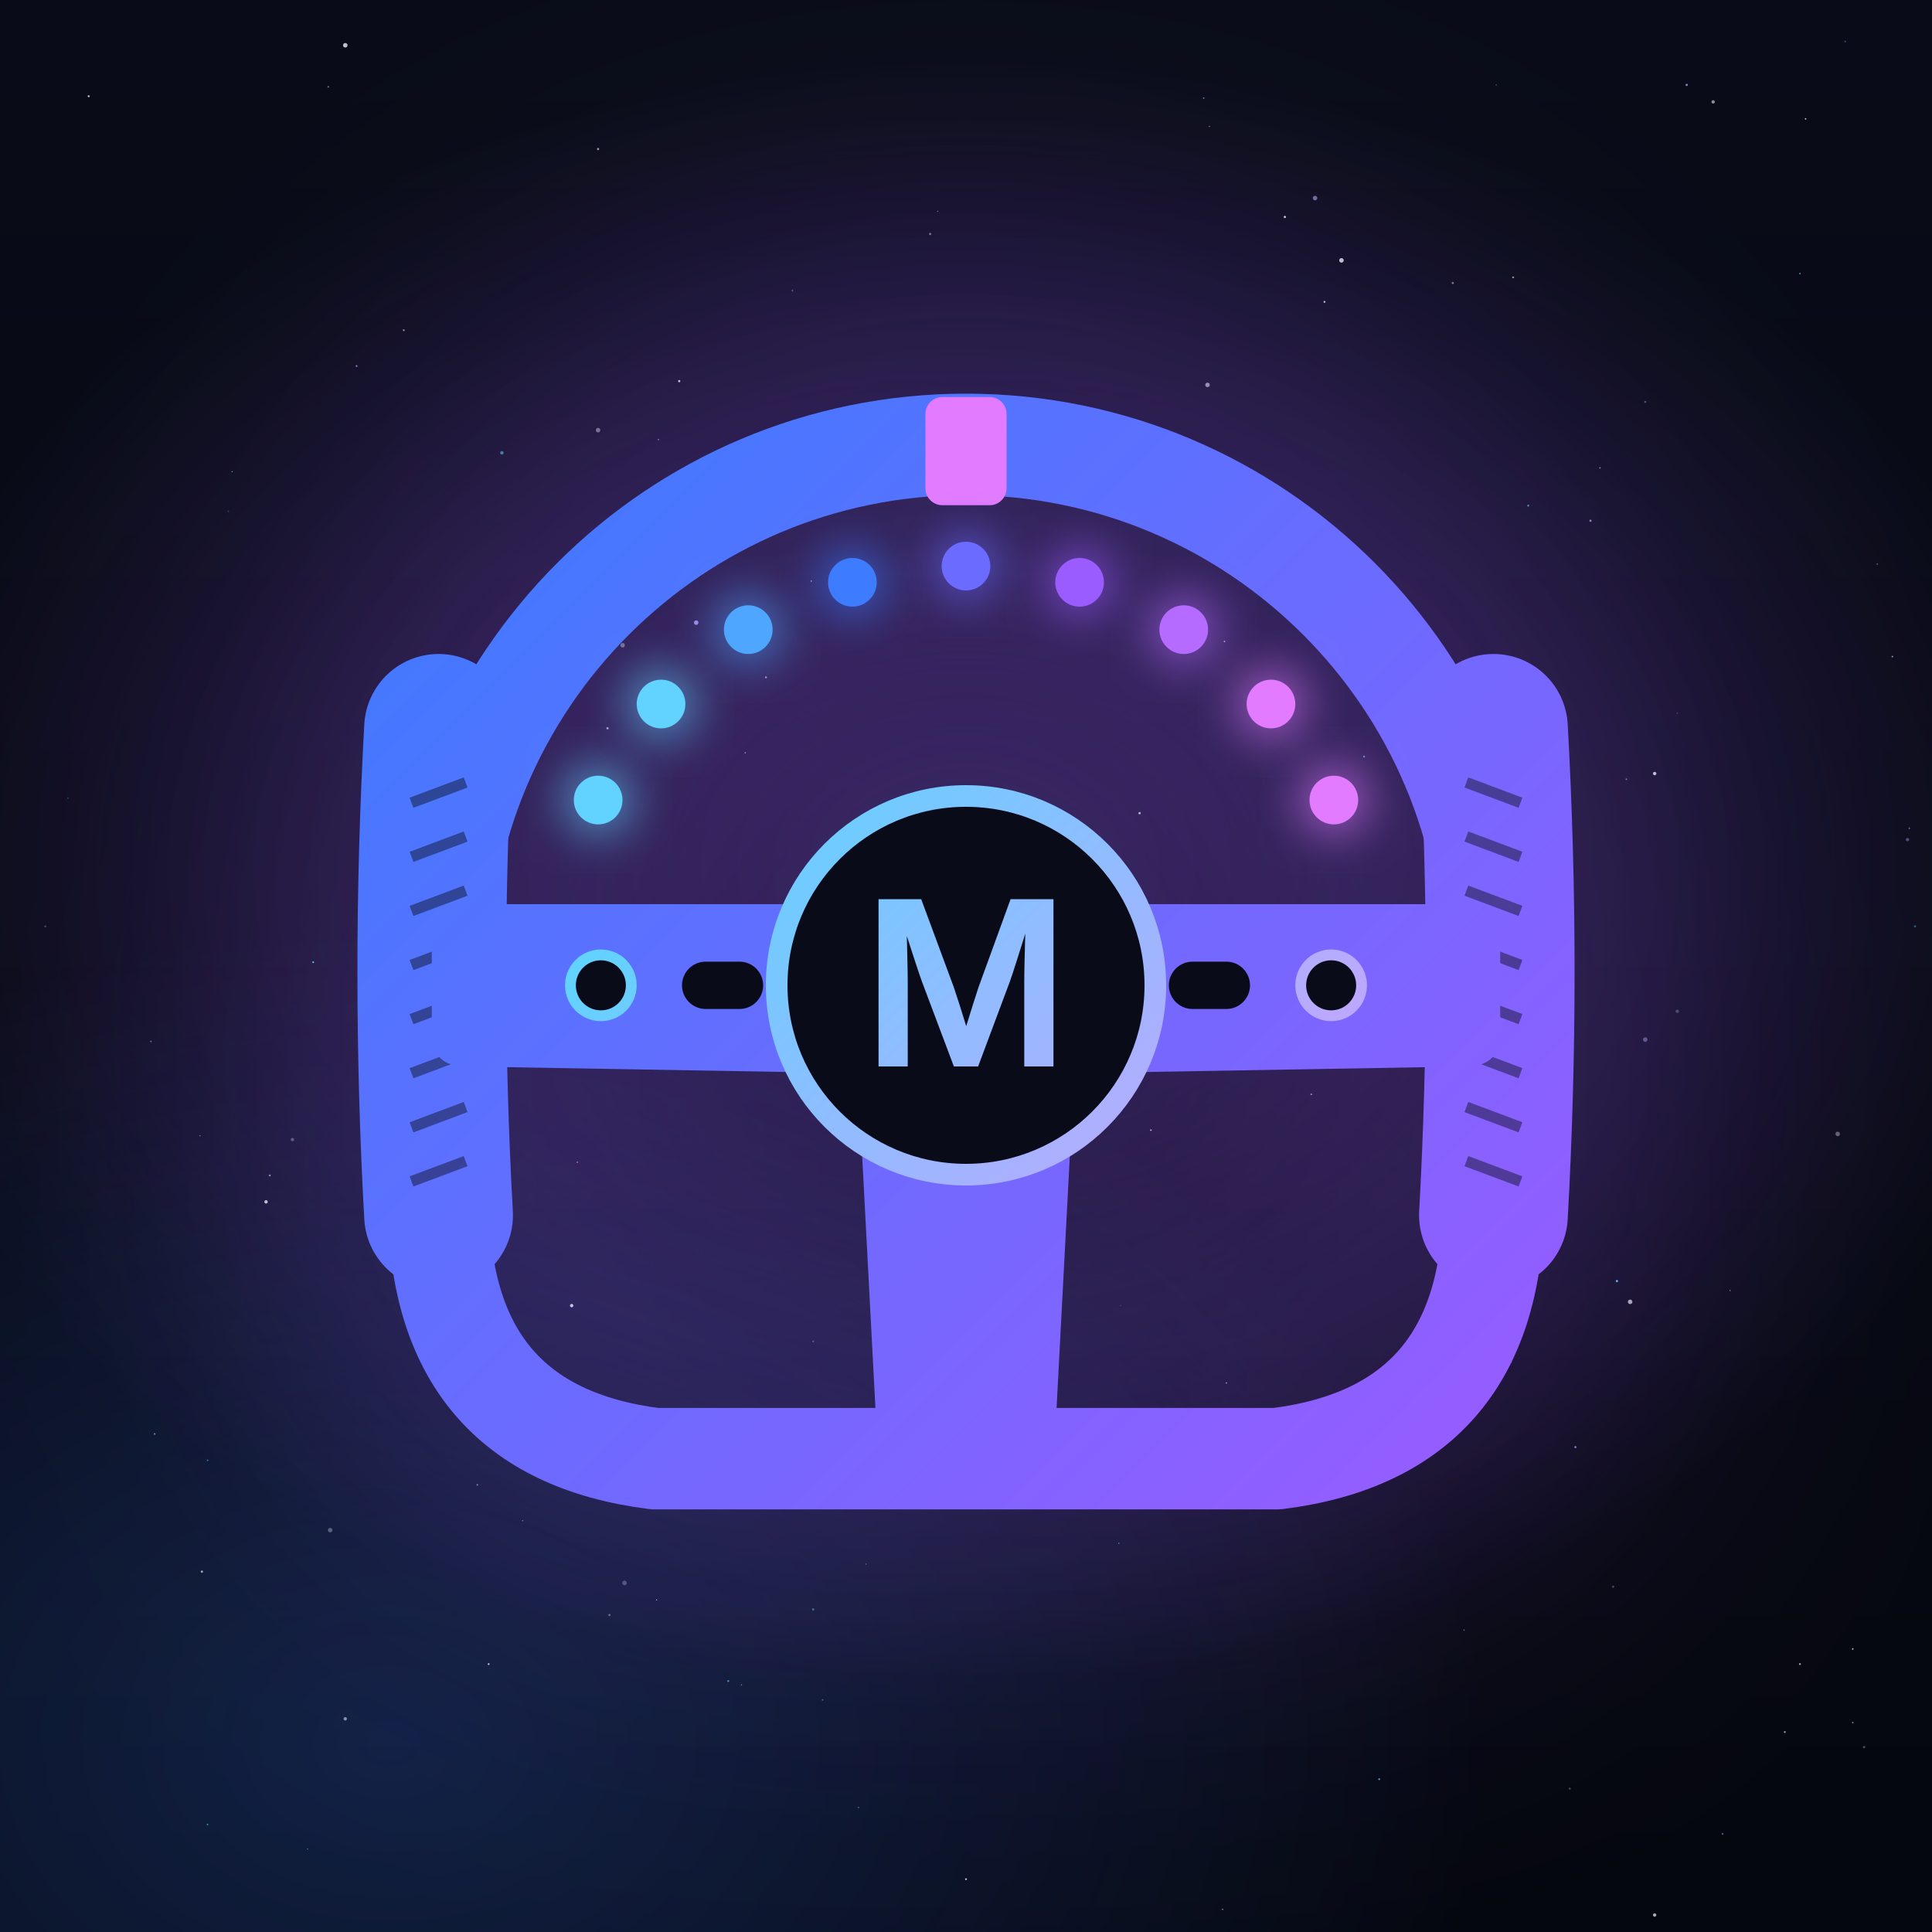
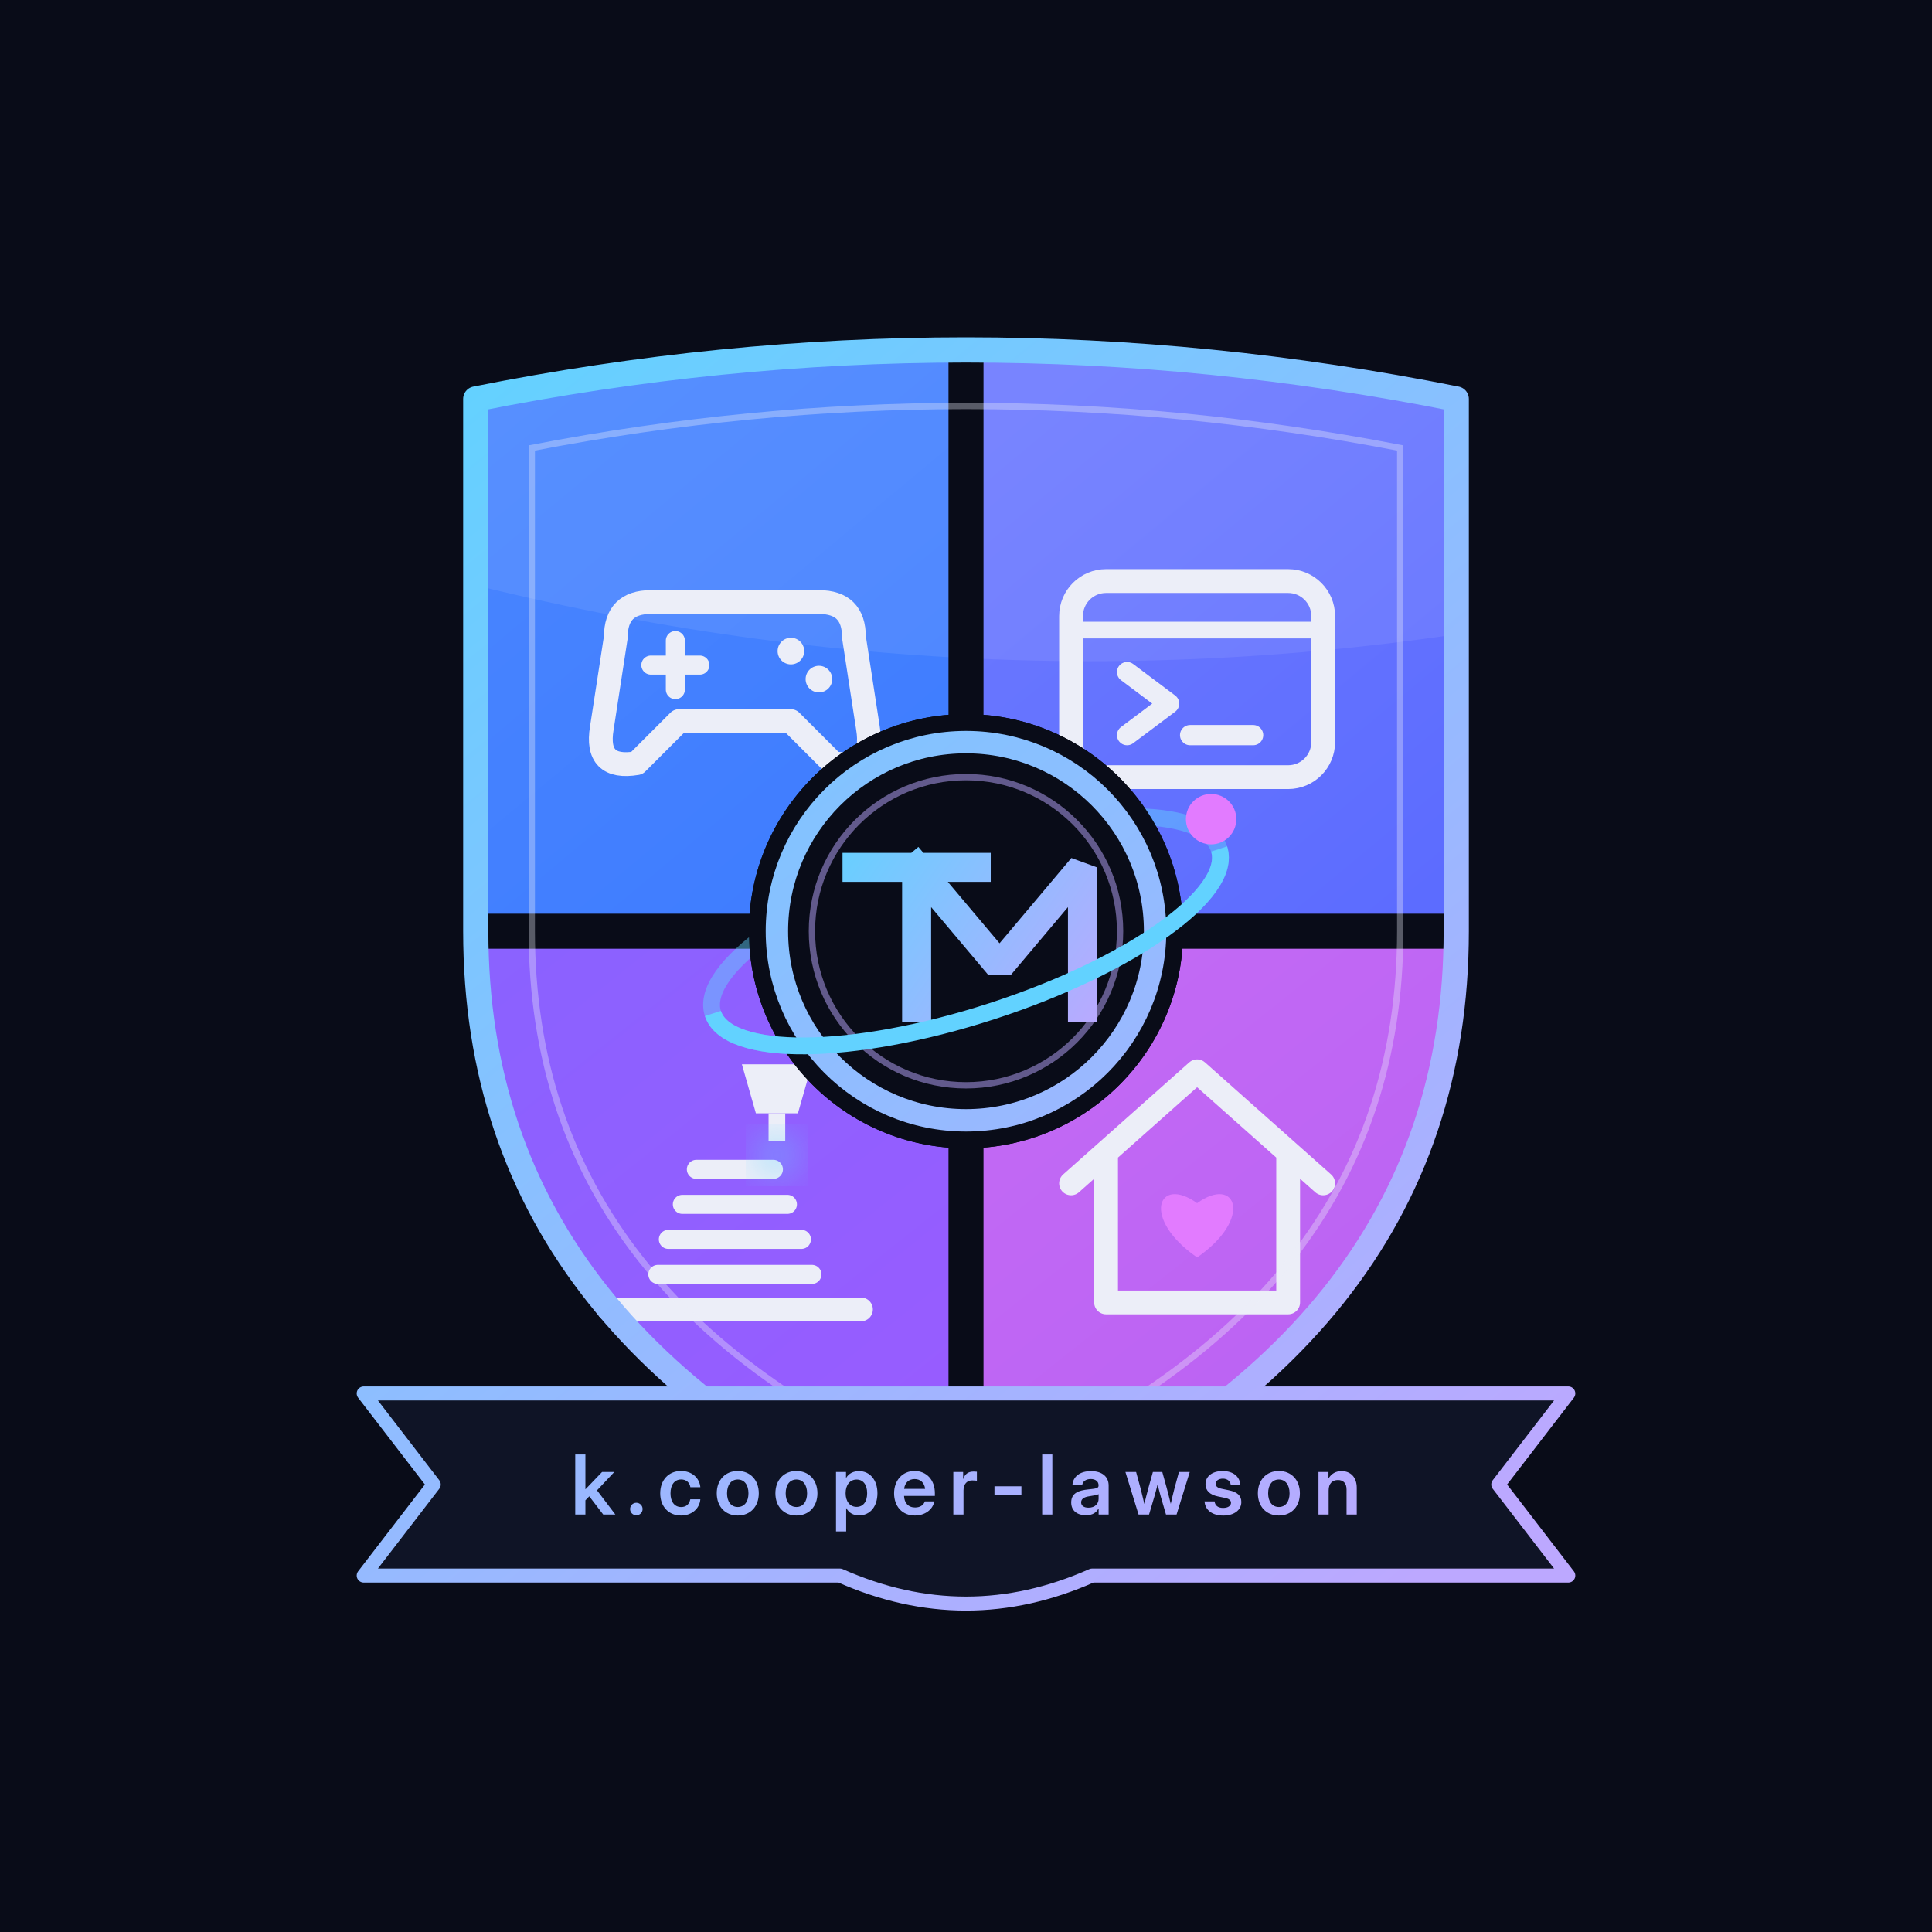
- <svg xmlns="http://www.w3.org/2000/svg" width="1024" height="1024" viewBox="0 0 1024 1024">
+ <svg xmlns="http://www.w3.org/2000/svg" width="800" height="800" viewBox="0 0 800 800">
  <defs>
-     <linearGradient id="bg" x1="0" y1="0" x2="0" y2="1">
-       <stop offset="0" stop-color="#090C18" />
-       <stop offset="1" stop-color="#05070F" />
+     <linearGradient id="q1" x1="30" y1="20" x2="100" y2="104" gradientUnits="userSpaceOnUse">
+       <stop offset="0" stop-color="#4A86FF" />
+       <stop offset="1" stop-color="#3D7BFF" />
    </linearGradient>
-     <radialGradient id="neb0" cx="0.5" cy="0.5" r="0.5">
-       <stop offset="0" stop-color="#9A5BFF" stop-opacity="0.34" />
-       <stop offset="1" stop-color="#9A5BFF" stop-opacity="0" />
-     </radialGradient>
-     <radialGradient id="neb1" cx="0.5" cy="0.5" r="0.5">
-       <stop offset="0" stop-color="#3D7BFF" stop-opacity="0.22" />
-       <stop offset="1" stop-color="#3D7BFF" stop-opacity="0" />
-     </radialGradient>
-     <linearGradient id="w-body" x1="20" y1="20" x2="180" y2="180" gradientUnits="userSpaceOnUse">
-       <stop offset="0" stop-color="#3D7BFF" />
+     <linearGradient id="q2" x1="100" y1="20" x2="170" y2="104" gradientUnits="userSpaceOnUse">
+       <stop offset="0" stop-color="#6E7BFF" />
+       <stop offset="1" stop-color="#5B6BFF" />
+     </linearGradient>
+     <linearGradient id="q3" x1="30" y1="104" x2="100" y2="192" gradientUnits="userSpaceOnUse">
+       <stop offset="0" stop-color="#8A62FF" />
      <stop offset="1" stop-color="#9A5BFF" />
    </linearGradient>
-     <linearGradient id="w-ring" x1="70" y1="70" x2="130" y2="130" gradientUnits="userSpaceOnUse">
+     <linearGradient id="q4" x1="100" y1="104" x2="170" y2="192" gradientUnits="userSpaceOnUse">
+       <stop offset="0" stop-color="#C46BF5" />
+       <stop offset="1" stop-color="#B860F2" />
+     </linearGradient>
+     <linearGradient id="rim" x1="30" y1="20" x2="170" y2="192" gradientUnits="userSpaceOnUse">
      <stop offset="0" stop-color="#62D2FF" />
      <stop offset="1" stop-color="#BCA8FF" />
    </linearGradient>
-     <filter id="w-glow" x="-50%" y="-50%" width="200%" height="200%" color-interpolation-filters="sRGB">
-       <feGaussianBlur stdDeviation="3.2" />
+     <linearGradient id="tm" x1="80" y1="90" x2="120" y2="118" gradientUnits="userSpaceOnUse">
+       <stop offset="0" stop-color="#62D2FF" />
+       <stop offset="1" stop-color="#BCA8FF" />
+     </linearGradient>
+     <linearGradient id="sheen" x1="0" y1="20" x2="0" y2="104" gradientUnits="userSpaceOnUse">
+       <stop offset="0" stop-color="#FFFFFF" />
+       <stop offset="1" stop-color="#FFFFFF" />
+     </linearGradient>
+     <filter id="glow" x="-50%" y="-50%" width="200%" height="200%" color-interpolation-filters="sRGB">
+       <feGaussianBlur stdDeviation="3" />
    </filter>
    <filter id="halo" x="-50%" y="-50%" width="200%" height="200%" color-interpolation-filters="sRGB">
-       <feGaussianBlur stdDeviation="28" />
+       <feGaussianBlur stdDeviation="10" />
    </filter>
+     <clipPath id="shield">
+       <path d="M30,28 Q100,14 170,28 L170,104 Q170,164 100,192 Q30,164 30,104 Z" />
+     </clipPath>
+     <clipPath id="inner">
+       <path d="M38,35 Q100,23 162,35 L162,104 Q162,158 100,183 Q38,158 38,104 Z" />
+     </clipPath>
  </defs>
-   <rect width="1024" height="1024" fill="url(#bg)" />
-   <ellipse cx="512" cy="461" rx="587" ry="427" fill="url(#neb0)" />
-   <ellipse cx="205" cy="922" rx="587" ry="427" fill="url(#neb1)" />
-   <circle cx="244" cy="557" r="0.4" fill="#BCA8FF" opacity="0.85" />
-   <circle cx="641" cy="67" r="0.3" fill="#BCA8FF" opacity="0.84" />
-   <circle cx="266" cy="240" r="0.9" fill="#62D2FF" opacity="0.56" />
-   <circle cx="488" cy="654" r="0.4" fill="#ECEEF8" opacity="0.40" />
-   <circle cx="889" cy="536" r="0.9" fill="#ECEEF8" opacity="0.26" />
-   <circle cx="163" cy="980" r="0.3" fill="#ECEEF8" opacity="0.45" />
-   <circle cx="843" cy="276" r="0.6" fill="#BCA8FF" opacity="0.72" />
-   <circle cx="731" cy="943" r="0.5" fill="#62D2FF" opacity="0.72" />
-   <circle cx="455" cy="958" r="0.4" fill="#ECEEF8" opacity="0.31" />
-   <circle cx="507" cy="264" r="0.9" fill="#ECEEF8" opacity="0.53" />
-   <circle cx="431" cy="853" r="0.6" fill="#62D2FF" opacity="0.48" />
-   <circle cx="417" cy="238" r="0.4" fill="#ECEEF8" opacity="0.69" />
-   <circle cx="877" cy="1015" r="0.9" fill="#ECEEF8" opacity="0.70" />
-   <circle cx="988" cy="926" r="0.6" fill="#ECEEF8" opacity="0.32" />
-   <circle cx="648" cy="1012" r="0.4" fill="#ECEEF8" opacity="0.44" />
-   <circle cx="494" cy="654" r="0.5" fill="#ECEEF8" opacity="0.31" />
-   <circle cx="420" cy="154" r="0.4" fill="#BCA8FF" opacity="0.53" />
-   <circle cx="894" cy="45" r="0.6" fill="#BCA8FF" opacity="0.75" />
-   <circle cx="736" cy="339" r="0.4" fill="#ECEEF8" opacity="0.58" />
-   <circle cx="317" cy="79" r="0.6" fill="#ECEEF8" opacity="0.60" />
-   <circle cx="995" cy="299" r="0.4" fill="#ECEEF8" opacity="0.35" />
-   <circle cx="1003" cy="348" r="0.4" fill="#BCA8FF" opacity="0.87" />
-   <circle cx="386" cy="891" r="0.5" fill="#62D2FF" opacity="0.67" />
-   <circle cx="697" cy="105" r="1.2" fill="#BCA8FF" opacity="0.58" />
-   <circle cx="650" cy="733" r="0.4" fill="#ECEEF8" opacity="0.53" />
-   <circle cx="534" cy="562" r="0.3" fill="#62D2FF" opacity="0.76" />
-   <circle cx="322" cy="386" r="0.6" fill="#ECEEF8" opacity="0.66" />
-   <circle cx="649" cy="340" r="0.4" fill="#ECEEF8" opacity="0.69" />
-   <circle cx="623" cy="286" r="0.5" fill="#ECEEF8" opacity="0.26" />
-   <circle cx="978" cy="22" r="0.4" fill="#BCA8FF" opacity="0.41" />
-   <circle cx="306" cy="616" r="0.4" fill="#ECEEF8" opacity="0.49" />
-   <circle cx="776" cy="864" r="0.4" fill="#BCA8FF" opacity="0.45" />
-   <circle cx="107" cy="833" r="0.6" fill="#ECEEF8" opacity="0.69" />
-   <circle cx="317" cy="228" r="1.2" fill="#ECEEF8" opacity="0.43" />
-   <circle cx="192" cy="446" r="0.9" fill="#62D2FF" opacity="0.31" />
-   <circle cx="330" cy="342" r="1.2" fill="#ECEEF8" opacity="0.40" />
-   <circle cx="82" cy="760" r="0.4" fill="#BCA8FF" opacity="0.83" />
-   <circle cx="277" cy="806" r="0.3" fill="#ECEEF8" opacity="0.59" />
-   <circle cx="323" cy="856" r="0.6" fill="#ECEEF8" opacity="0.37" />
-   <circle cx="348" cy="848" r="0.3" fill="#ECEEF8" opacity="0.77" />
-   <circle cx="604" cy="431" r="0.6" fill="#ECEEF8" opacity="0.77" />
-   <circle cx="476" cy="649" r="0.4" fill="#BCA8FF" opacity="0.52" />
-   <circle cx="36" cy="423" r="0.4" fill="#62D2FF" opacity="0.25" />
-   <circle cx="1011" cy="445" r="0.9" fill="#BCA8FF" opacity="0.39" />
-   <circle cx="857" cy="679" r="0.6" fill="#62D2FF" opacity="0.88" />
-   <circle cx="349" cy="233" r="0.3" fill="#ECEEF8" opacity="0.81" />
-   <circle cx="123" cy="250" r="0.3" fill="#62D2FF" opacity="0.84" />
-   <circle cx="946" cy="918" r="0.5" fill="#ECEEF8" opacity="0.63" />
-   <circle cx="493" cy="124" r="0.6" fill="#ECEEF8" opacity="0.44" />
-   <circle cx="538" cy="424" r="0.6" fill="#ECEEF8" opacity="0.32" />
-   <circle cx="259" cy="882" r="0.5" fill="#ECEEF8" opacity="0.78" />
-   <circle cx="360" cy="202" r="0.6" fill="#ECEEF8" opacity="0.83" />
-   <circle cx="175" cy="811" r="1.2" fill="#ECEEF8" opacity="0.33" />
-   <circle cx="499" cy="585" r="0.5" fill="#ECEEF8" opacity="0.28" />
-   <circle cx="254" cy="633" r="0.6" fill="#BCA8FF" opacity="0.52" />
-   <circle cx="331" cy="839" r="1.2" fill="#ECEEF8" opacity="0.29" />
-   <circle cx="47" cy="51" r="0.5" fill="#ECEEF8" opacity="0.88" />
-   <circle cx="528" cy="502" r="0.4" fill="#ECEEF8" opacity="0.45" />
-   <circle cx="395" cy="399" r="0.4" fill="#ECEEF8" opacity="0.48" />
-   <circle cx="1012" cy="439" r="0.4" fill="#BCA8FF" opacity="0.61" />
-   <circle cx="814" cy="580" r="0.3" fill="#62D2FF" opacity="0.49" />
-   <circle cx="666" cy="554" r="0.9" fill="#62D2FF" opacity="0.77" />
-   <circle cx="908" cy="54" r="0.9" fill="#ECEEF8" opacity="0.57" />
-   <circle cx="431" cy="711" r="0.5" fill="#ECEEF8" opacity="0.26" />
-   <circle cx="549" cy="712" r="0.3" fill="#ECEEF8" opacity="0.77" />
-   <circle cx="436" cy="901" r="0.4" fill="#62D2FF" opacity="0.49" />
-   <circle cx="810" cy="268" r="0.5" fill="#62D2FF" opacity="0.70" />
-   <circle cx="811" cy="684" r="0.9" fill="#62D2FF" opacity="0.46" />
-   <circle cx="106" cy="602" r="0.3" fill="#ECEEF8" opacity="0.56" />
-   <circle cx="793" cy="45" r="0.3" fill="#BCA8FF" opacity="0.62" />
-   <circle cx="183" cy="24" r="1.2" fill="#ECEEF8" opacity="0.80" />
-   <circle cx="864" cy="690" r="1.2" fill="#ECEEF8" opacity="0.70" />
-   <circle cx="593" cy="818" r="0.3" fill="#62D2FF" opacity="0.90" />
-   <circle cx="524" cy="732" r="0.3" fill="#ECEEF8" opacity="0.61" />
-   <circle cx="957" cy="63" r="0.4" fill="#ECEEF8" opacity="0.82" />
-   <circle cx="848" cy="248" r="0.4" fill="#BCA8FF" opacity="0.67" />
-   <circle cx="631" cy="772" r="0.5" fill="#62D2FF" opacity="0.41" />
-   <circle cx="406" cy="359" r="0.5" fill="#BCA8FF" opacity="0.88" />
-   <circle cx="512" cy="996" r="0.5" fill="#ECEEF8" opacity="0.80" />
-   <circle cx="425" cy="582" r="0.6" fill="#62D2FF" opacity="0.69" />
-   <circle cx="702" cy="160" r="0.5" fill="#ECEEF8" opacity="0.83" />
-   <circle cx="166" cy="510" r="0.5" fill="#62D2FF" opacity="0.85" />
-   <circle cx="974" cy="601" r="1.2" fill="#ECEEF8" opacity="0.37" />
-   <circle cx="770" cy="150" r="0.6" fill="#ECEEF8" opacity="0.45" />
-   <circle cx="872" cy="551" r="1.2" fill="#BCA8FF" opacity="0.44" />
-   <circle cx="610" cy="599" r="0.4" fill="#ECEEF8" opacity="0.83" />
-   <circle cx="24" cy="491" r="0.5" fill="#62D2FF" opacity="0.38" />
-   <circle cx="369" cy="330" r="1.2" fill="#BCA8FF" opacity="0.81" />
-   <circle cx="1015" cy="491" r="0.6" fill="#62D2FF" opacity="0.38" />
-   <circle cx="855" cy="841" r="0.6" fill="#ECEEF8" opacity="0.27" />
-   <circle cx="877" cy="410" r="0.9" fill="#ECEEF8" opacity="0.82" />
-   <circle cx="479" cy="235" r="0.4" fill="#ECEEF8" opacity="0.67" />
-   <circle cx="982" cy="874" r="0.4" fill="#ECEEF8" opacity="0.83" />
-   <circle cx="141" cy="637" r="0.9" fill="#ECEEF8" opacity="0.81" />
-   <circle cx="174" cy="46" r="0.4" fill="#ECEEF8" opacity="0.53" />
-   <circle cx="121" cy="271" r="0.4" fill="#BCA8FF" opacity="0.27" />
-   <circle cx="594" cy="692" r="0.3" fill="#ECEEF8" opacity="0.27" />
-   <circle cx="447" cy="498" r="0.4" fill="#BCA8FF" opacity="0.67" />
-   <circle cx="400" cy="557" r="0.3" fill="#ECEEF8" opacity="0.82" />
-   <circle cx="681" cy="115" r="0.6" fill="#ECEEF8" opacity="0.84" />
-   <circle cx="540" cy="718" r="0.9" fill="#BCA8FF" opacity="0.75" />
-   <circle cx="303" cy="692" r="0.9" fill="#ECEEF8" opacity="0.86" />
-   <circle cx="110" cy="967" r="0.4" fill="#62D2FF" opacity="0.69" />
-   <circle cx="538" cy="683" r="0.6" fill="#ECEEF8" opacity="0.48" />
-   <circle cx="695" cy="580" r="0.4" fill="#ECEEF8" opacity="0.67" />
-   <circle cx="183" cy="911" r="0.9" fill="#ECEEF8" opacity="0.55" />
-   <circle cx="954" cy="145" r="0.4" fill="#62D2FF" opacity="0.67" />
-   <circle cx="430" cy="308" r="0.4" fill="#ECEEF8" opacity="0.55" />
-   <circle cx="801" cy="722" r="0.3" fill="#62D2FF" opacity="0.72" />
-   <circle cx="556" cy="757" r="0.4" fill="#ECEEF8" opacity="0.31" />
-   <circle cx="393" cy="893" r="0.3" fill="#ECEEF8" opacity="0.56" />
-   <circle cx="253" cy="787" r="0.4" fill="#BCA8FF" opacity="0.82" />
-   <circle cx="459" cy="829" r="0.3" fill="#ECEEF8" opacity="0.48" />
-   <circle cx="155" cy="604" r="0.9" fill="#ECEEF8" opacity="0.32" />
-   <circle cx="189" cy="194" r="0.5" fill="#BCA8FF" opacity="0.69" />
-   <circle cx="835" cy="767" r="0.6" fill="#BCA8FF" opacity="0.65" />
-   <circle cx="817" cy="558" r="0.4" fill="#ECEEF8" opacity="0.62" />
-   <circle cx="889" cy="378" r="0.4" fill="#BCA8FF" opacity="0.27" />
-   <circle cx="913" cy="972" r="0.5" fill="#62D2FF" opacity="0.46" />
-   <circle cx="317" cy="510" r="0.6" fill="#ECEEF8" opacity="0.70" />
-   <circle cx="917" cy="684" r="0.3" fill="#ECEEF8" opacity="0.64" />
-   <circle cx="110" cy="774" r="0.4" fill="#62D2FF" opacity="0.57" />
-   <circle cx="640" cy="204" r="1.2" fill="#ECEEF8" opacity="0.59" />
-   <circle cx="832" cy="948" r="0.5" fill="#ECEEF8" opacity="0.32" />
-   <circle cx="982" cy="913" r="0.4" fill="#ECEEF8" opacity="0.55" />
-   <circle cx="638" cy="52" r="0.4" fill="#62D2FF" opacity="0.65" />
-   <circle cx="80" cy="552" r="0.4" fill="#ECEEF8" opacity="0.46" />
-   <circle cx="711" cy="138" r="1.2" fill="#ECEEF8" opacity="0.80" />
-   <circle cx="733" cy="757" r="0.4" fill="#ECEEF8" opacity="0.90" />
-   <circle cx="954" cy="882" r="0.5" fill="#ECEEF8" opacity="0.70" />
-   <circle cx="497" cy="112" r="0.3" fill="#ECEEF8" opacity="0.52" />
-   <circle cx="723" cy="401" r="0.5" fill="#62D2FF" opacity="0.70" />
-   <circle cx="872" cy="213" r="0.5" fill="#BCA8FF" opacity="0.45" />
-   <circle cx="469" cy="708" r="0.5" fill="#ECEEF8" opacity="0.37" />
-   <circle cx="737" cy="376" r="0.4" fill="#ECEEF8" opacity="0.54" />
-   <circle cx="611" cy="229" r="0.3" fill="#ECEEF8" opacity="0.77" />
-   <circle cx="802" cy="147" r="0.5" fill="#ECEEF8" opacity="0.60" />
-   <circle cx="214" cy="175" r="0.5" fill="#ECEEF8" opacity="0.58" />
-   <circle cx="143" cy="623" r="0.5" fill="#ECEEF8" opacity="0.57" />
-   <circle cx="862" cy="413" r="0.4" fill="#ECEEF8" opacity="0.52" />
-   <g transform="translate(153.60,153.60) scale(3.584)">
-     <path d="M22,98 A78,78 0 0 1 178,98 L178,132 Q178,166 146,170 L54,170 Q22,166 22,132 Z" fill="none" stroke="#9A5BFF" stroke-width="15" opacity="0.6" filter="url(#halo)" />
-   </g>
-   <g transform="translate(153.60,163.84) scale(3.584)">
-     <path d="M22,98 A78,78 0 0 1 178,98 L178,132 Q178,166 146,170 L54,170 Q22,166 22,132 Z" fill="none" stroke="url(#w-body)" stroke-width="15" stroke-linejoin="round" />
-     <path d="M22,62 Q20,98 22,134" fill="none" stroke="url(#w-body)" stroke-width="22" stroke-linecap="round" />
-     <path d="M26,70 L18,73" stroke="#090C18" stroke-width="1.6" opacity="0.45" />
-     <path d="M26,78 L18,81" stroke="#090C18" stroke-width="1.6" opacity="0.45" />
-     <path d="M26,86 L18,89" stroke="#090C18" stroke-width="1.6" opacity="0.45" />
-     <path d="M26,94 L18,97" stroke="#090C18" stroke-width="1.6" opacity="0.45" />
-     <path d="M26,102 L18,105" stroke="#090C18" stroke-width="1.6" opacity="0.45" />
-     <path d="M26,110 L18,113" stroke="#090C18" stroke-width="1.6" opacity="0.45" />
-     <path d="M26,118 L18,121" stroke="#090C18" stroke-width="1.6" opacity="0.45" />
-     <path d="M26,126 L18,129" stroke="#090C18" stroke-width="1.6" opacity="0.45" />
-     <path d="M178,62 Q180,98 178,134" fill="none" stroke="url(#w-body)" stroke-width="22" stroke-linecap="round" />
-     <path d="M174,70 L182,73" stroke="#090C18" stroke-width="1.6" opacity="0.45" />
-     <path d="M174,78 L182,81" stroke="#090C18" stroke-width="1.6" opacity="0.45" />
-     <path d="M174,86 L182,89" stroke="#090C18" stroke-width="1.6" opacity="0.45" />
-     <path d="M174,94 L182,97" stroke="#090C18" stroke-width="1.6" opacity="0.45" />
-     <path d="M174,102 L182,105" stroke="#090C18" stroke-width="1.6" opacity="0.45" />
-     <path d="M174,110 L182,113" stroke="#090C18" stroke-width="1.6" opacity="0.45" />
-     <path d="M174,118 L182,121" stroke="#090C18" stroke-width="1.6" opacity="0.45" />
-     <path d="M174,126 L182,129" stroke="#090C18" stroke-width="1.6" opacity="0.45" />
-     <rect x="94" y="13" width="12" height="16" rx="2.5" fill="#E27BFF" />
-     <circle cx="45.6" cy="72.6" r="5.4" fill="#62D2FF" opacity="0.55" filter="url(#w-glow)" />
-     <circle cx="45.6" cy="72.6" r="3.6" fill="#62D2FF" />
-     <circle cx="54.9" cy="58.4" r="5.4" fill="#62D2FF" opacity="0.55" filter="url(#w-glow)" />
-     <circle cx="54.9" cy="58.4" r="3.6" fill="#62D2FF" />
-     <circle cx="67.8" cy="47.4" r="5.4" fill="#4FA6FF" opacity="0.55" filter="url(#w-glow)" />
-     <circle cx="67.8" cy="47.4" r="3.6" fill="#4FA6FF" />
-     <circle cx="83.2" cy="40.4" r="5.4" fill="#3D7BFF" opacity="0.55" filter="url(#w-glow)" />
-     <circle cx="83.2" cy="40.4" r="3.6" fill="#3D7BFF" />
-     <circle cx="100.0" cy="38.0" r="5.4" fill="#6C6BFF" opacity="0.55" filter="url(#w-glow)" />
-     <circle cx="100.0" cy="38.0" r="3.6" fill="#6C6BFF" />
-     <circle cx="116.8" cy="40.4" r="5.4" fill="#9A5BFF" opacity="0.55" filter="url(#w-glow)" />
-     <circle cx="116.8" cy="40.4" r="3.6" fill="#9A5BFF" />
-     <circle cx="132.2" cy="47.4" r="5.4" fill="#B56BFF" opacity="0.55" filter="url(#w-glow)" />
-     <circle cx="132.2" cy="47.4" r="3.6" fill="#B56BFF" />
-     <circle cx="145.1" cy="58.4" r="5.4" fill="#E27BFF" opacity="0.55" filter="url(#w-glow)" />
-     <circle cx="145.1" cy="58.4" r="3.6" fill="#E27BFF" />
-     <circle cx="154.4" cy="72.6" r="5.4" fill="#E27BFF" opacity="0.55" filter="url(#w-glow)" />
-     <circle cx="154.4" cy="72.6" r="3.6" fill="#E27BFF" />
-     <path d="M26,88 L174,88 Q179,88 179,93 L179,107 Q179,112 174,112 L116,113 L113,170 L87,170 L84,113 L26,112 Q21,112 21,107 L21,93 Q21,88 26,88 Z" fill="url(#w-body)" />
-     <circle cx="46" cy="100" r="4.5" fill="#090C18" stroke="url(#w-ring)" stroke-width="1.6" />
-     <circle cx="154" cy="100" r="4.5" fill="#090C18" stroke="url(#w-ring)" stroke-width="1.6" />
-     <rect x="58" y="96.5" width="12" height="7" rx="3.5" fill="#090C18" />
-     <rect x="130" y="96.5" width="12" height="7" rx="3.5" fill="#090C18" />
-     <circle cx="100" cy="100" r="28" fill="#090C18" stroke="url(#w-ring)" stroke-width="3.2" />
-     <path fill="url(#w-ring)" d="M87.067 112.0H91.384V99.383C91.384 97.723 91.301 95.149 91.251 92.709C92.114 95.382 92.944 97.938 93.459 99.383L98.207 112.0H101.793L106.508 99.383C107.039 97.872 107.886 95.149 108.766 92.36C108.699 94.9 108.616 97.64 108.616 99.383V112.0H112.933V87.264H106.591L101.859 100.263C101.411 101.641 100.614 104.114 100.033 106.04C99.452 104.114 98.655 101.641 98.19 100.263L93.376 87.264H87.067Z" />
+   <rect width="800" height="800" fill="#090C18" />
+   <g transform="translate(110,84) scale(2.9)">
+     <g clip-path="url(#shield)">
+       <rect x="20" y="10" width="80" height="94" fill="url(#q1)" />
+       <rect x="100" y="10" width="80" height="94" fill="url(#q2)" />
+       <rect x="20" y="104" width="80" height="100" fill="url(#q3)" />
+       <rect x="100" y="104" width="80" height="100" fill="url(#q4)" />
+       <path d="M20,10 L180,10 L180,60 Q100,74 20,52 Z" fill="url(#sheen)" opacity="0.08" />
+     </g>
+     <path d="M100,14 L100,196 M24,104 L176,104" stroke="#090C18" stroke-width="5" clip-path="url(#shield)" />
+     <path d="M50,62 Q50,57 55,57 L79,57 Q84,57 84,62 L86,75 Q87,81 81,80 L75,74 L59,74 L53,80 Q47,81 48,75 Z" fill="none" stroke="#ECEEF8" stroke-width="3.4" stroke-linejoin="round" />
+     <path d="M55,66 h7 M58.5,62.5 v7" stroke="#ECEEF8" stroke-width="2.72" stroke-linecap="round" />
+     <circle cx="75" cy="64" r="1.9" fill="#ECEEF8" />
+     <circle cx="79" cy="68" r="1.9" fill="#ECEEF8" />
+     <rect x="115" y="54" width="36" height="28" rx="5" fill="none" stroke="#ECEEF8" stroke-width="3.4" />
+     <line x1="115" y1="61" x2="151" y2="61" stroke="#ECEEF8" stroke-width="2.38" />
+     <path d="M123,67 L129,71.5 L123,76" fill="none" stroke="#ECEEF8" stroke-width="2.89" stroke-linecap="round" stroke-linejoin="round" />
+     <line x1="132" y1="76" x2="141" y2="76" stroke="#ECEEF8" stroke-width="2.89" stroke-linecap="round" />
+     <line x1="49" y1="158" x2="85" y2="158" stroke="#ECEEF8" stroke-width="3.4" stroke-linecap="round" />
+     <line x1="56" y1="153" x2="78" y2="153" stroke="#ECEEF8" stroke-width="2.72" stroke-linecap="round" />
+     <line x1="57.5" y1="148" x2="76.5" y2="148" stroke="#ECEEF8" stroke-width="2.72" stroke-linecap="round" />
+     <line x1="59.5" y1="143" x2="74.5" y2="143" stroke="#ECEEF8" stroke-width="2.72" stroke-linecap="round" />
+     <line x1="61.5" y1="138" x2="72.5" y2="138" stroke="#ECEEF8" stroke-width="2.72" stroke-linecap="round" />
+     <path d="M68,123 h10 l-2,7 h-6 Z" fill="#ECEEF8" />
+     <line x1="73" y1="130" x2="73" y2="134" stroke="#ECEEF8" stroke-width="2.38" />
+     <circle cx="73" cy="136" r="2.2" fill="#62D2FF" filter="url(#glow)" />
+     <path d="M115,140 L133,124 L151,140 M120,136 L120,157 L146,157 L146,136" fill="none" stroke="#ECEEF8" stroke-width="3.4" stroke-linecap="round" stroke-linejoin="round" />
+     <path d="M133,150.58 C124.94,145 127.42,138.8 133,142.83 C138.58,138.8 141.06,145 133,150.58 Z" fill="#E27BFF" />
+     <path d="M30,28 Q100,14 170,28 L170,104 Q170,164 100,192 Q30,164 30,104 Z" fill="none" stroke="url(#rim)" stroke-width="3.6" stroke-linejoin="round" />
+     <path d="M38,35 Q100,23 162,35 L162,104 Q162,158 100,183 Q38,158 38,104 Z" fill="none" stroke="#ECEEF8" stroke-width="0.9" opacity="0.35" />
+     <circle cx="100" cy="104" r="31" fill="#090C18" />
+     <circle cx="100" cy="104" r="27" fill="#090C18" stroke="url(#rim)" stroke-width="3.2" />
+     <circle cx="100" cy="104" r="22" fill="none" stroke="#BCA8FF" stroke-width="0.9" opacity="0.5" />
+     <path fill="url(#tm)" d="M81.702 97.607H87.366V113.0H90.601V97.607H96.24V94.812H81.702Z M98.328 113.0H101.501V103.723C101.501 102.502 101.44 100.61 101.404 98.815C102.039 100.781 102.649 102.661 103.027 103.723L106.519 113.0H109.155L112.622 103.723C113.013 102.612 113.635 100.61 114.282 98.559C114.233 100.427 114.172 102.441 114.172 103.723V113.0H117.346V94.812H112.683L109.204 104.37C108.875 105.383 108.289 107.202 107.861 108.618C107.434 107.202 106.848 105.383 106.506 104.37L102.966 94.812H98.328Z" />
+     <clipPath id="ofront">
+       <rect x="0" y="104" width="200" height="120" />
+     </clipPath>
+     <ellipse cx="100" cy="104" rx="38" ry="12" transform="rotate(-18 100 104)" fill="none" stroke="#62D2FF" stroke-width="2.4" opacity="0.45" />
+     <circle cx="100" cy="104" r="31" fill="#090C18" />
+     <circle cx="100" cy="104" r="27" fill="#090C18" stroke="url(#rim)" stroke-width="3.2" />
+     <circle cx="100" cy="104" r="22" fill="none" stroke="#BCA8FF" stroke-width="0.9" opacity="0.5" />
+     <path d="M84.44,94.88 L101.46,94.88 M92.95,94.88 L92.95,114.86 M92.95,94.88 L104.79,108.94 L116.63,94.88 L116.63,114.86" fill="none" stroke="url(#tm)" stroke-width="4.144" stroke-linecap="square" stroke-linejoin="bevel" />
+     <ellipse cx="100" cy="104" rx="38" ry="12" transform="rotate(-18 100 104)" fill="none" stroke="#62D2FF" stroke-width="2.4" clip-path="url(#ofront)" />
+     <circle cx="135" cy="88" r="3.6" fill="#E27BFF" />
+     <path d="M24,183 L14,196 L30,196 Z M176,183 L186,196 L170,196 Z" fill="#05070F" />
+     <path d="M14,170 L186,170 L176,183 L186,196 L118,196 Q100,204 82,196 L14,196 L24,183 Z" fill="#0F1426" stroke="url(#rim)" stroke-width="2" stroke-linejoin="round" />
+     <path fill="url(#rim)" d="M44.205 187.291H45.657V185.258L46.21 184.688L48.202 187.291H49.936L47.315 183.835L49.786 181.209H48.041L45.674 183.674H45.657V178.709H44.205Z M52.93 187.395C53.425 187.395 53.822 186.997 53.822 186.502C53.822 186.007 53.425 185.609 52.93 185.609C52.434 185.609 52.037 186.007 52.037 186.502C52.037 186.997 52.434 187.395 52.93 187.395Z M59.31 187.429C60.848 187.429 61.965 186.439 62.069 185.108H60.634C60.496 185.782 60.087 186.22 59.327 186.22C58.371 186.22 57.806 185.454 57.806 184.256C57.806 183.052 58.377 182.28 59.327 182.28C60.082 182.28 60.537 182.735 60.646 183.386H62.069C61.942 182.032 60.836 181.07 59.31 181.07C57.53 181.07 56.338 182.378 56.338 184.256C56.338 186.133 57.53 187.429 59.31 187.429Z M67.412 187.429C69.203 187.429 70.413 186.145 70.413 184.256C70.413 182.366 69.203 181.07 67.412 181.07C65.621 181.07 64.411 182.366 64.411 184.256C64.411 186.145 65.621 187.429 67.412 187.429ZM67.412 186.214C66.473 186.214 65.88 185.471 65.88 184.256C65.88 183.035 66.479 182.286 67.412 182.286C68.339 182.286 68.938 183.04 68.938 184.256C68.938 185.465 68.345 186.214 67.412 186.214Z M75.785 187.429C77.576 187.429 78.786 186.145 78.786 184.256C78.786 182.366 77.576 181.07 75.785 181.07C73.994 181.07 72.784 182.366 72.784 184.256C72.784 186.145 73.994 187.429 75.785 187.429ZM75.785 186.214C74.846 186.214 74.253 185.471 74.253 184.256C74.253 183.035 74.852 182.286 75.785 182.286C76.712 182.286 77.311 183.04 77.311 184.256C77.311 185.465 76.718 186.214 75.785 186.214Z M81.44 189.699H82.891V186.375H82.908C83.288 187.066 83.928 187.412 84.723 187.412C86.312 187.412 87.355 186.139 87.355 184.244C87.355 182.372 86.295 181.088 84.728 181.088C83.939 181.088 83.265 181.41 82.885 182.055H82.868V181.209H81.44ZM84.383 186.197C83.432 186.197 82.81 185.431 82.81 184.244C82.81 183.063 83.432 182.292 84.383 182.292C85.281 182.292 85.886 182.988 85.886 184.244C85.886 185.505 85.281 186.197 84.383 186.197Z M92.698 187.429C94.121 187.429 95.25 186.606 95.48 185.413H94.121C93.954 185.932 93.464 186.283 92.733 186.283C91.754 186.283 91.189 185.621 91.155 184.63H95.555V184.233C95.555 182.366 94.392 181.07 92.641 181.07C90.936 181.07 89.732 182.407 89.732 184.256C89.732 186.099 90.872 187.429 92.698 187.429ZM91.166 183.628C91.264 182.758 91.823 182.222 92.664 182.222C93.505 182.222 94.069 182.758 94.161 183.628Z M98.191 187.291H99.643V183.847C99.643 182.896 100.179 182.418 100.87 182.418C101.158 182.418 101.446 182.447 101.555 182.464V181.174C101.44 181.163 101.279 181.151 101.083 181.151C100.3 181.151 99.833 181.52 99.608 182.217H99.591V181.209H98.191Z M107.912 183.259H104.065V184.48H107.912Z M112.328 178.709H110.877V187.291H112.328Z M117.125 187.389C118.115 187.389 118.628 186.974 118.916 186.433H118.939V187.291H120.367V183.144C120.367 181.877 119.429 181.088 117.845 181.088C116.255 181.088 115.264 181.888 115.195 183.098H116.595C116.635 182.585 117.107 182.217 117.816 182.217C118.513 182.217 118.927 182.585 118.927 183.104V183.15C118.927 183.564 118.542 183.582 117.413 183.708C116.157 183.841 115.022 184.181 115.022 185.563C115.022 186.778 115.915 187.389 117.125 187.389ZM117.482 186.312C116.848 186.312 116.439 186.03 116.439 185.552C116.439 184.999 116.969 184.774 117.591 184.682C118.19 184.59 118.755 184.498 118.933 184.382V185.039C118.933 185.747 118.432 186.312 117.482 186.312Z M124.639 187.291H126.137L126.886 184.757C127.053 184.192 127.203 183.599 127.352 183.006C127.508 183.599 127.658 184.192 127.819 184.757L128.556 187.291H130.065L131.949 181.209H130.405L129.777 183.518C129.587 184.238 129.409 185.01 129.236 185.765C129.046 185.01 128.861 184.238 128.666 183.518L128.026 181.209H126.684L126.039 183.518C125.838 184.244 125.653 185.022 125.463 185.776C125.279 185.022 125.106 184.244 124.916 183.518L124.288 181.209H122.762Z M136.733 187.435C138.237 187.435 139.314 186.686 139.314 185.5C139.314 184.607 138.755 184.077 137.551 183.824L136.457 183.599C135.95 183.49 135.651 183.265 135.651 182.902C135.651 182.487 136.042 182.165 136.682 182.165C137.344 182.165 137.787 182.562 137.799 183.104H139.164C139.129 181.854 138.121 181.076 136.647 181.076C135.161 181.076 134.199 181.831 134.199 182.948C134.199 183.87 134.81 184.463 135.973 184.705L137.01 184.918C137.522 185.027 137.839 185.241 137.839 185.609C137.839 186.041 137.413 186.346 136.71 186.346C135.985 186.346 135.558 186.007 135.495 185.413H134.061C134.153 186.721 135.253 187.435 136.733 187.435Z M144.674 187.429C146.466 187.429 147.675 186.145 147.675 184.256C147.675 182.366 146.466 181.07 144.674 181.07C142.883 181.07 141.674 182.366 141.674 184.256C141.674 186.145 142.883 187.429 144.674 187.429ZM144.674 186.214C143.736 186.214 143.142 185.471 143.142 184.256C143.142 183.035 143.741 182.286 144.674 182.286C145.602 182.286 146.201 183.04 146.201 184.256C146.201 185.465 145.607 186.214 144.674 186.214Z M151.78 183.852C151.78 182.816 152.351 182.361 153.111 182.361C153.888 182.361 154.338 182.827 154.338 183.72V187.291H155.795V183.49C155.795 181.929 154.896 181.088 153.623 181.088C152.788 181.088 152.172 181.456 151.757 182.142V181.209H150.329V187.291H151.78Z" />
  </g>
</svg>
